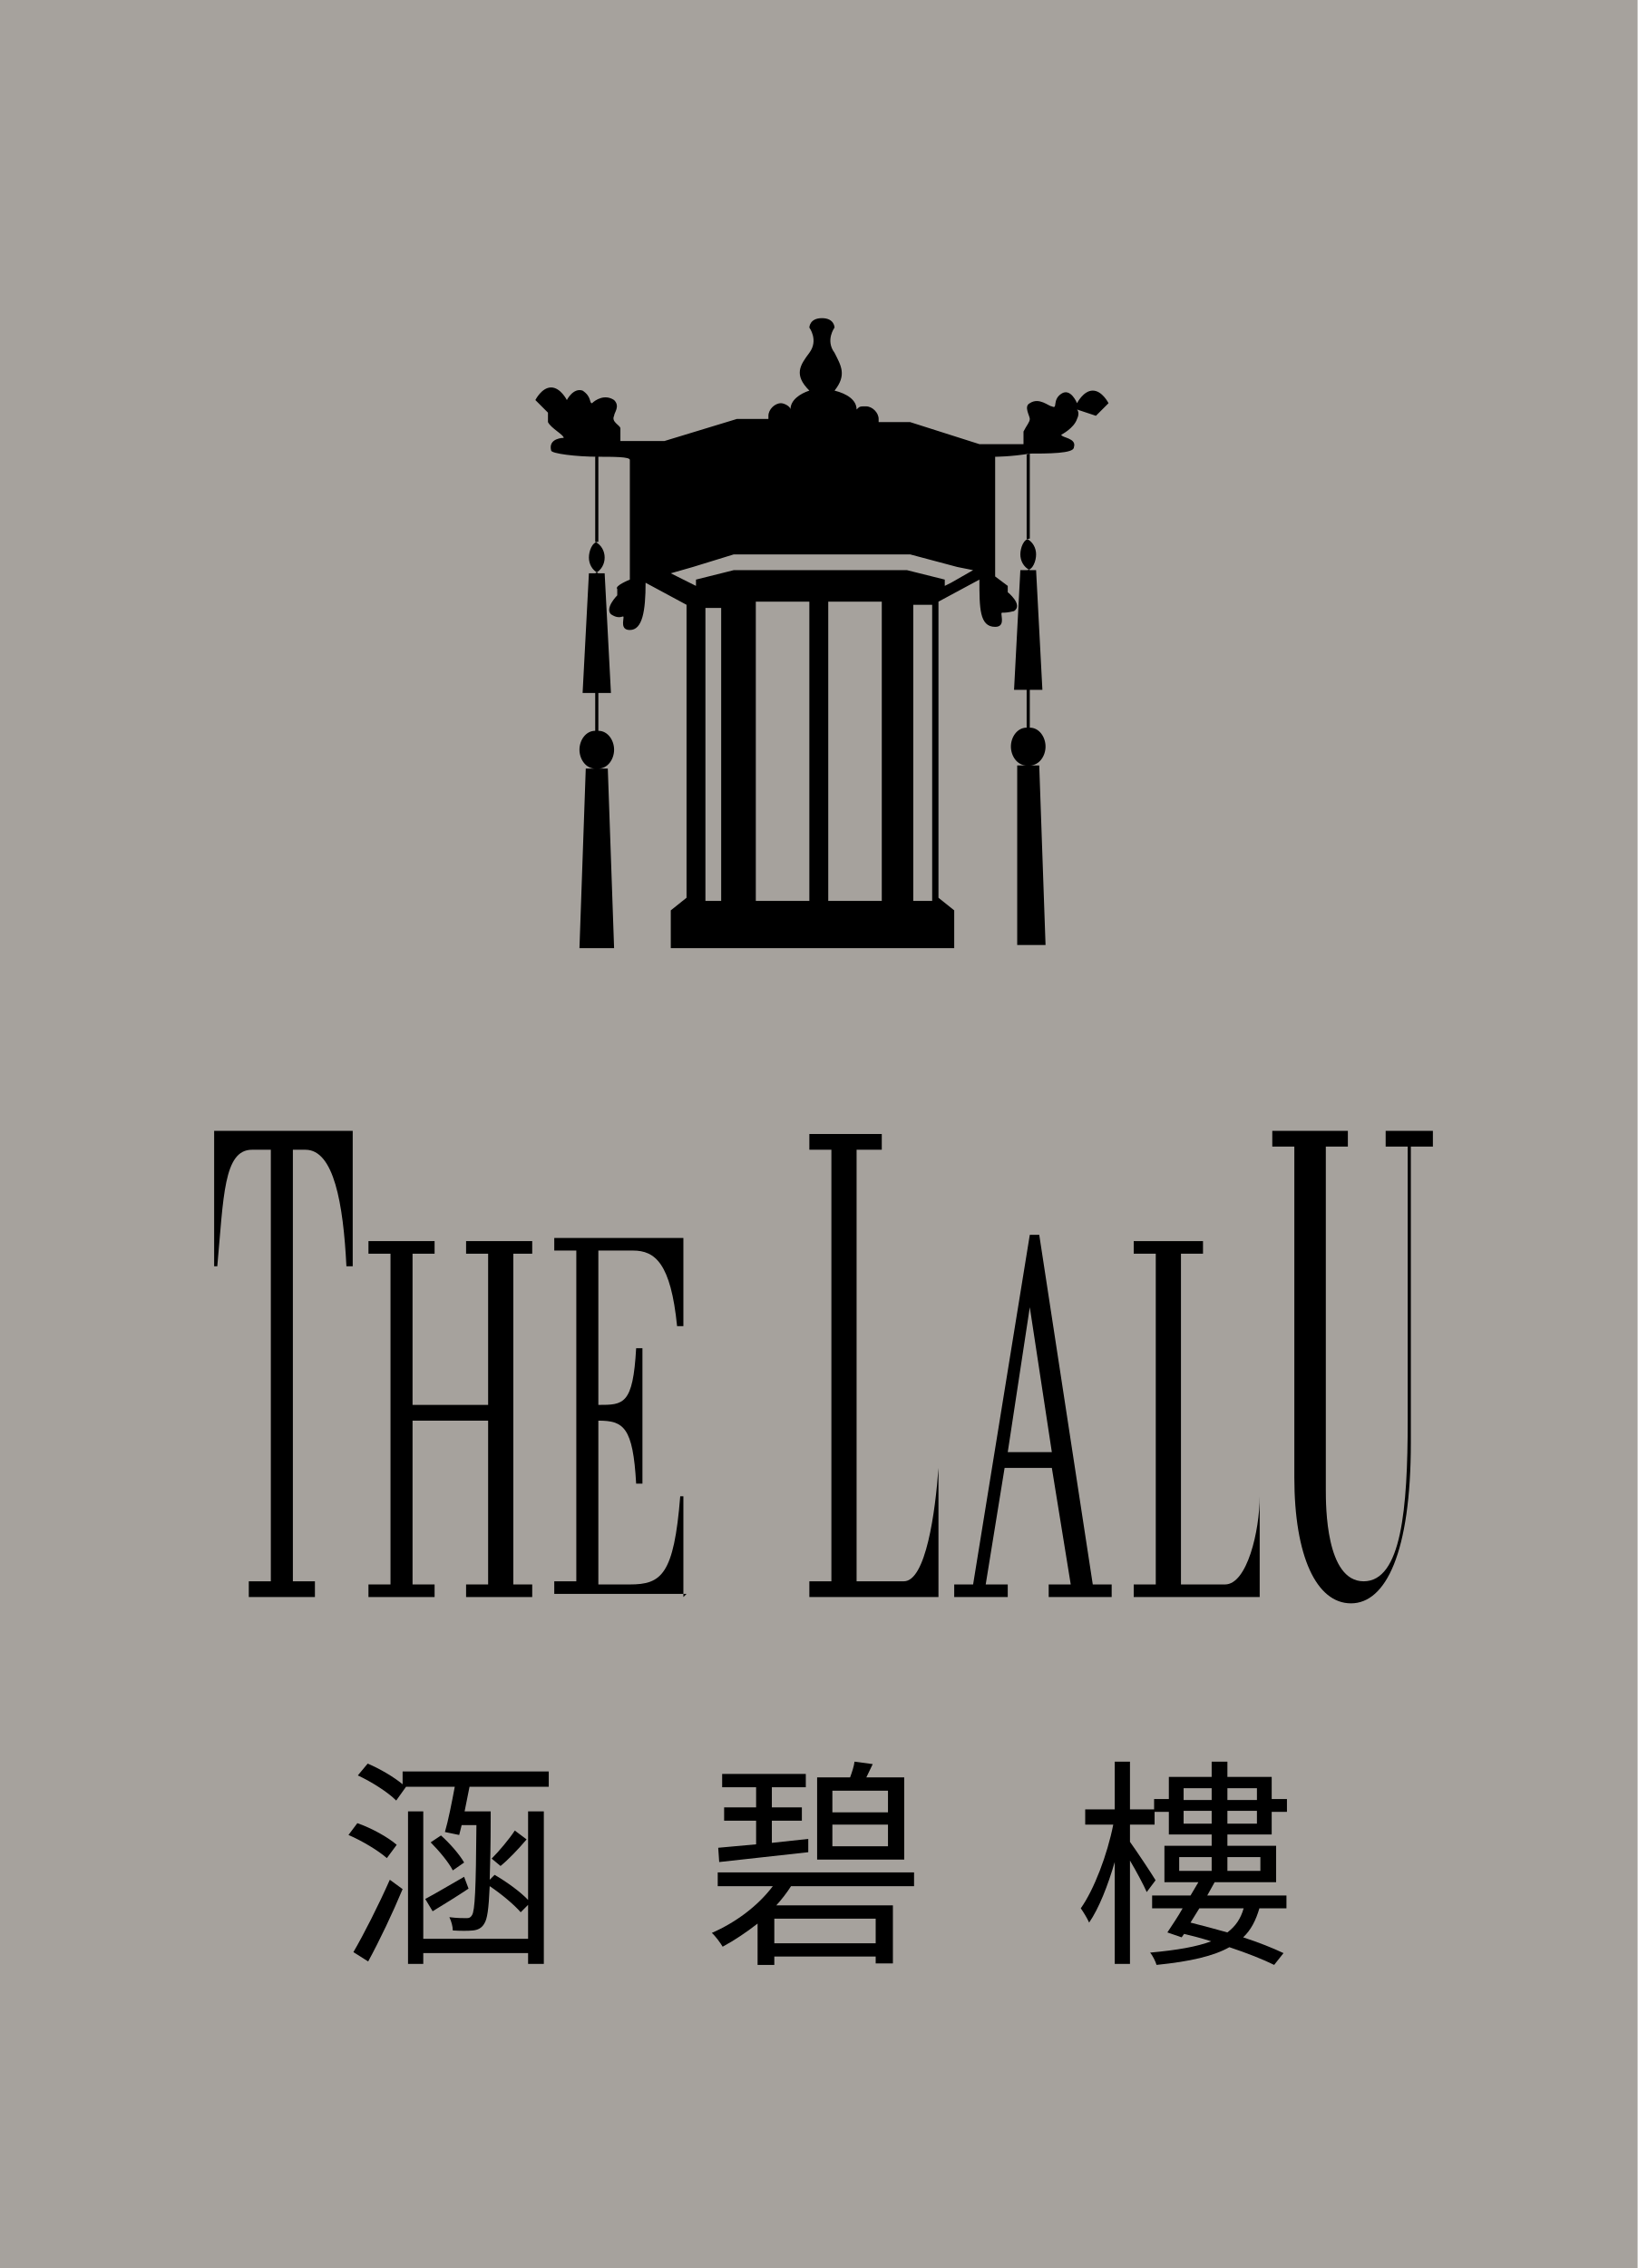
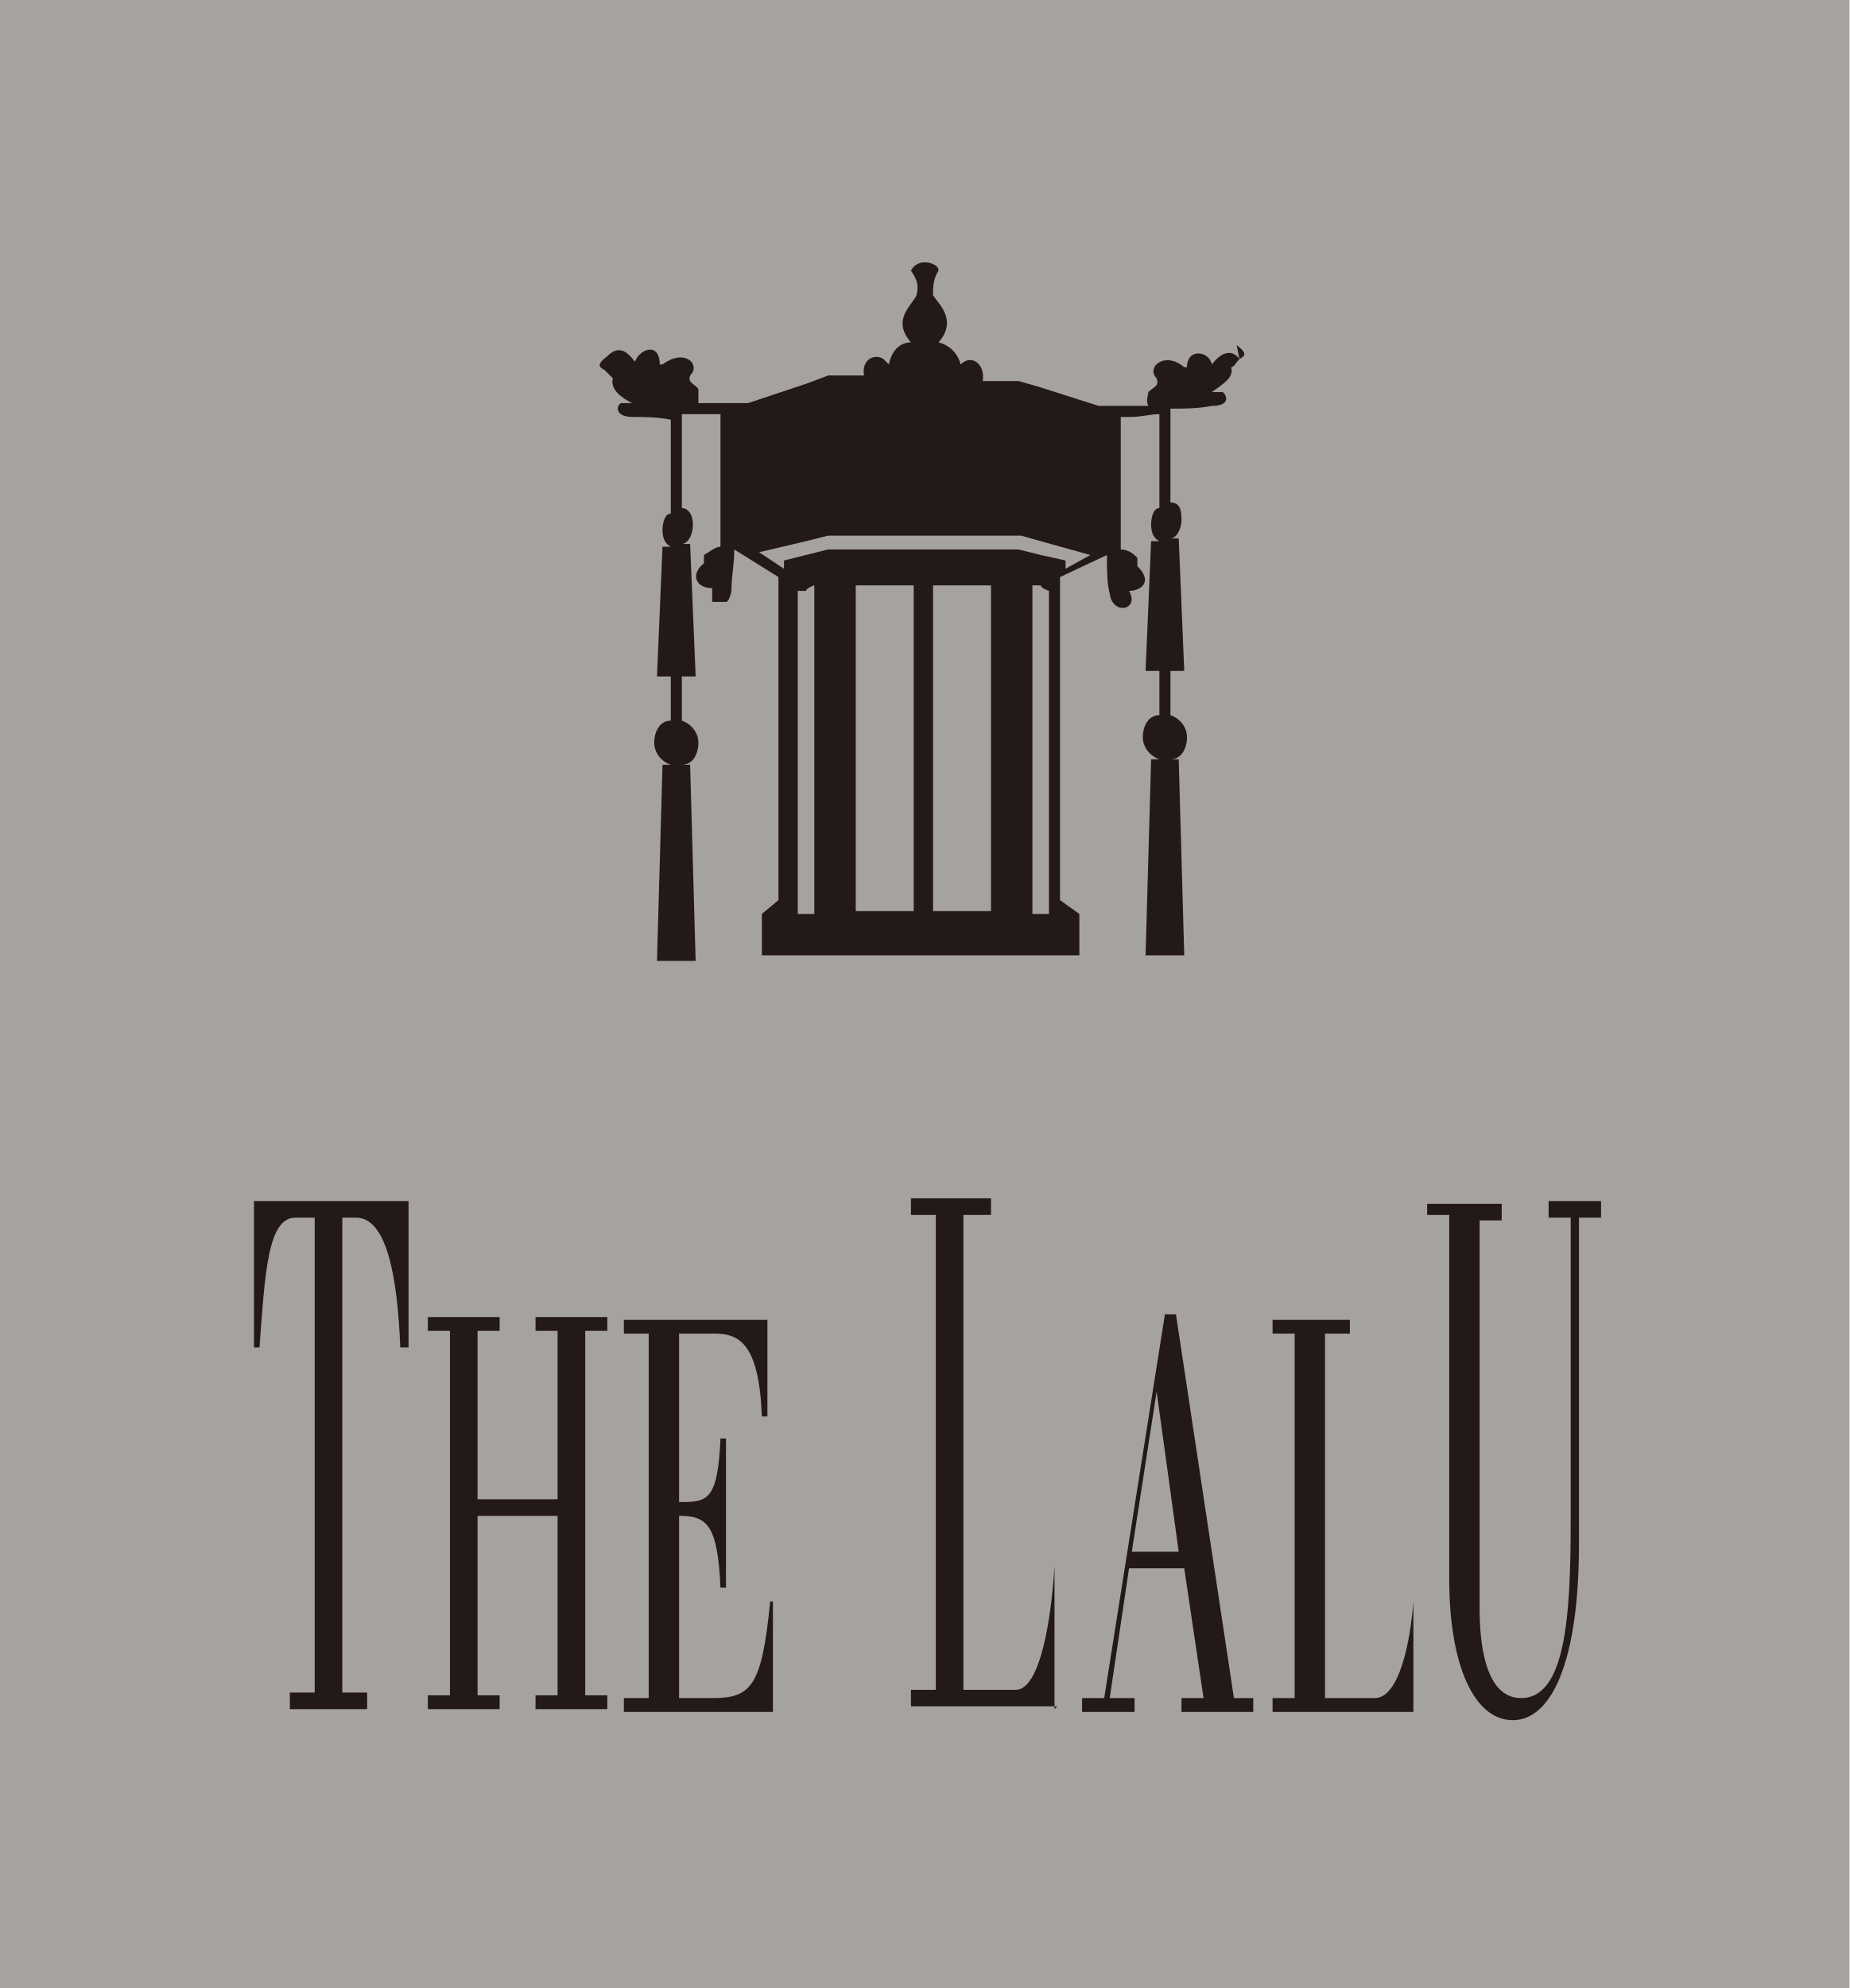
- <svg xmlns="http://www.w3.org/2000/svg" version="1.1" viewBox="0 0 52 72">
+ <svg xmlns="http://www.w3.org/2000/svg" id="_圖層_1" data-name="圖層_1" version="1.1" viewBox="0 0 67 72">
  <defs>
    <style>
      .st0 {
-         fill: #a6a29d;
+         fill-rule: evenodd;
      }

-       .st1 {
-         letter-spacing: .7em;
-       }
- 
-       .st1, .st2 {
-         font-family: SourceHanSerifTC-Medium-B5pc-H, 'Source Han Serif TC';
-         font-size: 7px;
-         font-weight: 500;
+       .st0, .st1 {
+         fill: #231916;
      }

      .st2 {
-         letter-spacing: .7em;
+         fill: #a6a29d;
      }
    </style>
  </defs>
-   <g id="BG">
-     <rect class="st0" width="52" height="72" />
-   </g>
-   <g id="logo">
-     <g id="text_x5F_en">
-       <path d="M40,50.7v-3.2c0,0,0,0,0,0,0,1.1-.4,2.8-1.1,2.8h-1.4v-10.5h.7v-.4h-2.2v.4h.7v10.5h-.7v.4h4Z" />
-       <path d="M40.4,35.9v.5h.7v10.5c0,2.5.7,4,1.8,4s1.9-1.6,1.9-5.1v-9.4h.7v-.5h-1.5v.5h.7v8.7c0,2.8-.2,5.1-1.4,5.1s-1.2-2.4-1.2-2.9v-10.9h.7v-.5h-2.1Z" />
-       <path d="M32,50.7v-.4h-.7l.6-3.7h1.5l.6,3.7h-.7v.4h2v-.4h-.6l-1.7-11.1h-.3l-1.8,11.1h-.6v.4h1.6ZM32,46.1l.7-4.6h0l.7,4.6h-1.4Z" />
-       <path d="M29.8,50.7v-4.1c0,0,0,0,0,0-.1,1.4-.4,3.6-1.1,3.6h-1.5v-13.7h.8v-.5h-2.3v.5h.7v13.7h-.7v.5h4.2Z" />
-       <path d="M21.7,50.7v-3.2c.1,0-.1,0-.1,0-.2,2.5-.6,2.8-1.6,2.8h-1v-5.2c.8,0,1.1.2,1.2,2h.2v-4.3h-.2c-.1,1.8-.4,1.8-1.2,1.8v-4.9h1.1c.7,0,1.2.4,1.4,2.4h.2v-2.8h-4.1v.4h.7v10.5h-.7v.4h4.2Z" />
-       <polygon points="13.1 44.6 13.1 39.8 13.8 39.8 13.8 39.4 11.7 39.4 11.7 39.8 12.4 39.8 12.4 50.3 11.7 50.3 11.7 50.7 13.8 50.7 13.8 50.3 13.1 50.3 13.1 45.1 15.5 45.1 15.5 50.3 14.8 50.3 14.8 50.7 16.9 50.7 16.9 50.3 16.3 50.3 16.3 39.8 16.9 39.8 16.9 39.4 14.8 39.4 14.8 39.8 15.5 39.8 15.5 44.6 13.1 44.6" />
-       <path d="M10,50.7v-.5h-.7v-13.7h.4c.9,0,1.2,1.7,1.3,3.7h.2v-4.3h-4.4v4.3c0,0,.1,0,.1,0,.2-2.2.2-3.7,1.1-3.7h.6v13.7h-.7v.5h2.2Z" />
-     </g>
-     <g id="img">
-       <path d="M30,18.6v-.2l-1.2-.3h-5.5l-1.2.3v.2l-.8-.4.7-.2,1.3-.4h5.6l1.5.4h0s.5.1.5.1l-.7.4ZM29.6,28.6h-.6v-9.4h.6v9.4ZM28,28.6h-1.7v-9.5h1.7v9.5ZM25.7,28.6h-1.7v-9.5h1.7v9.5ZM22.9,28.6h-.5v-9.3h.5c0-.1,0,9.3,0,9.3ZM20.7,18.3h0s0,0,0,0h0ZM34.8,13.2l.4-.4s-.2-.4-.5-.4-.5.4-.5.4c0,0-.2-.5-.5-.3-.3.2-.1.5-.3.4-.1,0-.4-.3-.7-.1-.2.1,0,.4,0,.5,0,.1-.1.2-.2.4,0,.1,0,.4,0,.4h-1.4c0,0-2.2-.7-2.2-.7,0,0-.5,0-1,0,0,0,0,0,0-.1,0-.2-.2-.4-.4-.4s-.2,0-.3.1c0-.3-.3-.5-.7-.6.4-.5.2-.8,0-1.2-.3-.4,0-.8,0-.8,0,0,0-.3-.4-.3s-.4.3-.4.3c0,0,.3.4,0,.8-.3.4-.5.7,0,1.2-.3.1-.6.3-.6.6,0-.1-.2-.2-.3-.2-.2,0-.4.2-.4.4s0,0,0,.1c-.5,0-1,0-1,0l-2.3.7h-1.4c0,0,0-.3,0-.4,0-.1-.3-.2-.2-.4,0-.1.2-.3,0-.5-.3-.2-.6,0-.7.1-.1,0,0-.2-.3-.4-.3-.1-.5.3-.5.3,0,0-.2-.4-.5-.4s-.5.4-.5.4l.4.4s0,0,0,.3c.1.2.5.4.5.5,0,0-.5,0-.4.4,0,.1.8.2,1.5.2v2.7c-.2,0-.3.3-.3.5s.1.4.3.5h0s-.3,0-.3,0l-.2,3.8h.4v1.2c-.3,0-.5.3-.5.6s.2.6.5.6h-.3l-.2,5.7h1.1l-.2-5.7h-.3c.3,0,.5-.3.5-.6s-.2-.6-.5-.6v-1.2h.4l-.2-3.8h-.3c.2-.1.3-.3.3-.5s-.1-.4-.3-.5v-2.7c.6,0,1.1,0,1.1.1v3.8s-.5.2-.4.3c0,0,0,.2,0,.2,0,0-.4.4-.2.6.3.2.4,0,.4.1,0,.1-.1.4.2.4.4,0,.5-.6.5-1.5l1.3.7v9.3h0l-.5.4v1.2h.5s4,0,4,0h4s.5,0,.5,0v-1.2l-.5-.4v-9.4l1.3-.7c0,.9,0,1.5.5,1.5.3,0,.2-.3.2-.4,0-.1,0,0,.4-.1.3-.2-.2-.6-.2-.6,0,0,0,0,0-.2,0,0-.4-.3-.4-.3v-3.8c0,0,.5,0,1.1-.1v2.7c-.2,0-.3.3-.3.5s.1.4.3.5h0s-.3,0-.3,0l-.2,3.8h.4v1.2c-.3,0-.5.3-.5.6s.2.6.5.6h-.3v5.7c-.1,0,.9,0,.9,0l-.2-5.7h-.3c.3,0,.5-.3.5-.6s-.2-.6-.5-.6v-1.2h.4l-.2-3.8h-.3c.2,0,.3-.3.3-.5s-.1-.4-.3-.5v-2.7c.7,0,1.5,0,1.5-.2.1-.3-.4-.3-.4-.4,0,0,.4-.2.5-.5.1-.2,0-.3,0-.3" />
-     </g>
-   </g>
-   <g id="_圖層_3" data-name="圖層_3">
-     <text class="st1" transform="translate(10.8 61.8)">
-       <tspan x="0" y="0">涵</tspan>
-     </text>
-     <text class="st1" transform="translate(22.4 61.8)">
-       <tspan x="0" y="0">碧</tspan>
-     </text>
-     <text class="st2" transform="translate(34.1 61.8)">
-       <tspan x="0" y="0">樓</tspan>
-     </text>
+   <rect class="st2" width="67" height="72" />
+   <g>
+     <path class="st0" d="M44.9,13c-.3-.4-.7-.2-1,.2-.1-.5-.9-.6-.9.1,0,0,0,0-.1,0-.7-.6-1.4,0-1,.4.1.3-.1.3-.3.5,0,.1-.1.3,0,.5,0,0-.2,0-.4,0h0s-1.4,0-1.4,0l-2.2-.7-.7-.2h-1.3c.1-.6-.4-1-.8-.6,0,0,0,0,0,0-.1-.4-.4-.7-.8-.8.7-.8,0-1.4-.2-1.7,0-.3,0-.6.2-.9,0-.2-.3-.3-.5-.3-.2,0-.4.1-.5.3.2.3.3.5.2.9-.2.4-.9.9-.2,1.7-.4,0-.7.3-.8.8,0,0-.1-.1-.2-.2-.3-.2-.8,0-.7.6-.4,0-.9,0-1.3,0l-.8.3-2.1.7h-.7c-.3,0-1,0-1.1,0,0-.2,0-.4,0-.5-.1-.2-.4-.2-.3-.5.4-.4-.2-1-1-.4,0,0,0,0-.1,0,0-.8-.7-.6-.9-.1-.3-.4-.6-.6-1-.2-.4.3-.3.4-.1.5,0,0,.2.2.3.3-.1.4.3.7.7.9,0,0,0,0-.1,0-.1,0-.3,0-.3,0-.2.1-.2.5.4.5.4,0,.9,0,1.4.1v3.4c-.2,0-.3.3-.3.6s.1.5.3.6h0s-.3,0-.3,0l-.2,4.7h.5v1.6c-.4,0-.6.4-.6.8s.3.7.6.8h0s-.3,0-.3,0l-.2,7.1h1.4l-.2-7.1h-.3s0,0,0,0c.4,0,.6-.4.6-.8s-.3-.7-.6-.8v-1.6h.5l-.2-4.8h-.3s0,0,0,0c.2,0,.4-.3.4-.7s-.2-.6-.4-.6v-3.4c.2,0,.3,0,.5,0,.3,0,.7,0,.9,0h0s0,4.8,0,4.8h0c-.2,0-.4.2-.6.3,0,0,0,0,0,.1,0,0,0,.1,0,.2-.5.4-.3.9.3.9,0,.3,0,.4,0,.5.1,0,.4,0,.5,0,.1,0,.2-.3.2-.5,0-.4.1-.9.1-1.4l1.6,1v11.7l-.6.5v1.5h11.5v-1.5l-.7-.5v-11.7l1.7-.8c0,.6,0,1,.1,1.4.1.8,1.1.6.7-.1.4,0,.9-.3.3-.9,0,0,0,0,0-.1,0,0,0-.1,0-.2-.1-.1-.3-.3-.6-.3,0-1.2,0-2.4,0-3.6v-1.2h.4c.3,0,.7-.1,1-.1v3.4c-.2,0-.3.3-.3.6s.1.5.3.6h0s-.3,0-.3,0l-.2,4.7h.5v1.6c-.4,0-.6.4-.6.8s.3.7.6.8h0s-.3,0-.3,0l-.2,7.1h1.4l-.2-7.1h-.3s0,0,0,0c.4,0,.6-.4.6-.8s-.3-.7-.6-.8v-1.6h.5l-.2-4.8h-.3s0,0,0,0c.2,0,.4-.3.4-.7s-.1-.6-.4-.6v-3.4c.5,0,1,0,1.5-.1.6,0,.6-.3.4-.5,0,0-.2,0-.3,0,0,0-.1,0-.1,0,.4-.3.8-.5.7-.9.1,0,.2-.2.3-.3.2-.1.3-.2-.1-.5h0ZM29.6,33.1h-.7v-11.7h.3c0-.1.3-.2.3-.2v11.9h0ZM33.1,33h-2.1v-11.8h2.1v11.8ZM35.9,33h-2.1v-11.8h2.1v11.8ZM38.1,33.1h-.7v-11.9h.3c0,.1.3.2.3.2v11.7h0ZM38.6,20.5v-.2s-.9-.2-.9-.2l-.8-.2h-6.9l-.8.2-.8.2v.3s-.9-.6-.9-.6l1.7-.4.8-.2h7l.7.2,1.8.5-.9.5h0Z" />
+     <path class="st1" d="M13.3,61.9v-.6h-.9v-17.2h.5c1.1,0,1.5,2.1,1.6,4.7h.3v-5.3h-5.6v5.3c-.1,0,.2,0,.2,0,.2-2.7.3-4.7,1.3-4.7h.7v17.2h-.9v.6h2.8" />
+     <path class="st1" d="M38.2,61.9v-5.2c.1,0,0,0,0,0-.1,1.8-.5,4.5-1.4,4.5h-1.9v-17.2h1v-.6h-2.9v.6h.9v17.2h-.9v.6h5.3" />
+     <path class="st1" d="M51.7,43.4v.6h.8v13.2c0,3.1.9,5.1,2.3,5.1s2.4-2.1,2.4-6.4v-11.8h.8v-.6h-1.9v.6h.8v11c0,3.5-.2,6.4-1.8,6.4s-1.5-3-1.5-3.6v-13.7h.8v-.6h-2.7" />
+     <path class="st1" d="M17.3,54.3v-6.1h.8v-.5h-2.6v.5h.8v13.2h-.8v.5h2.6v-.5h-.8v-6.5h2.9v6.5h-.8v.5h2.6v-.5h-.8v-13.2h.8v-.5h-2.6v.5h.8v6.1h-2.9Z" />
+     <path class="st1" d="M28,62v-4c.1,0-.1,0-.1,0-.3,3.1-.7,3.5-2.1,3.5h-1.2v-6.6c1,0,1.4.3,1.5,2.6h.2v-5.4h-.2c-.1,2.3-.5,2.3-1.5,2.3v-6.1h1.3c.9,0,1.6.4,1.7,3h.2v-3.5h-5.2v.5h.9v13.2h-.9v.5h5.3" />
+     <path class="st1" d="M51.2,62v-4c.1,0,0,0,0,0-.1,1.4-.5,3.5-1.4,3.5h-1.8v-13.2h.9v-.5h-2.8v.5h.8v13.2h-.8v.5h5.1Z" />
+     <path class="st0" d="M41.1,62v-.5h-.9l.7-4.7h2l.7,4.7h-.8v.5h2.6v-.5h-.7l-2.1-13.9h-.4l-2.2,13.9h-.8v.5h2ZM41,56.2l.9-5.8h0l.8,5.8h-1.8Z" />
  </g>
</svg>
